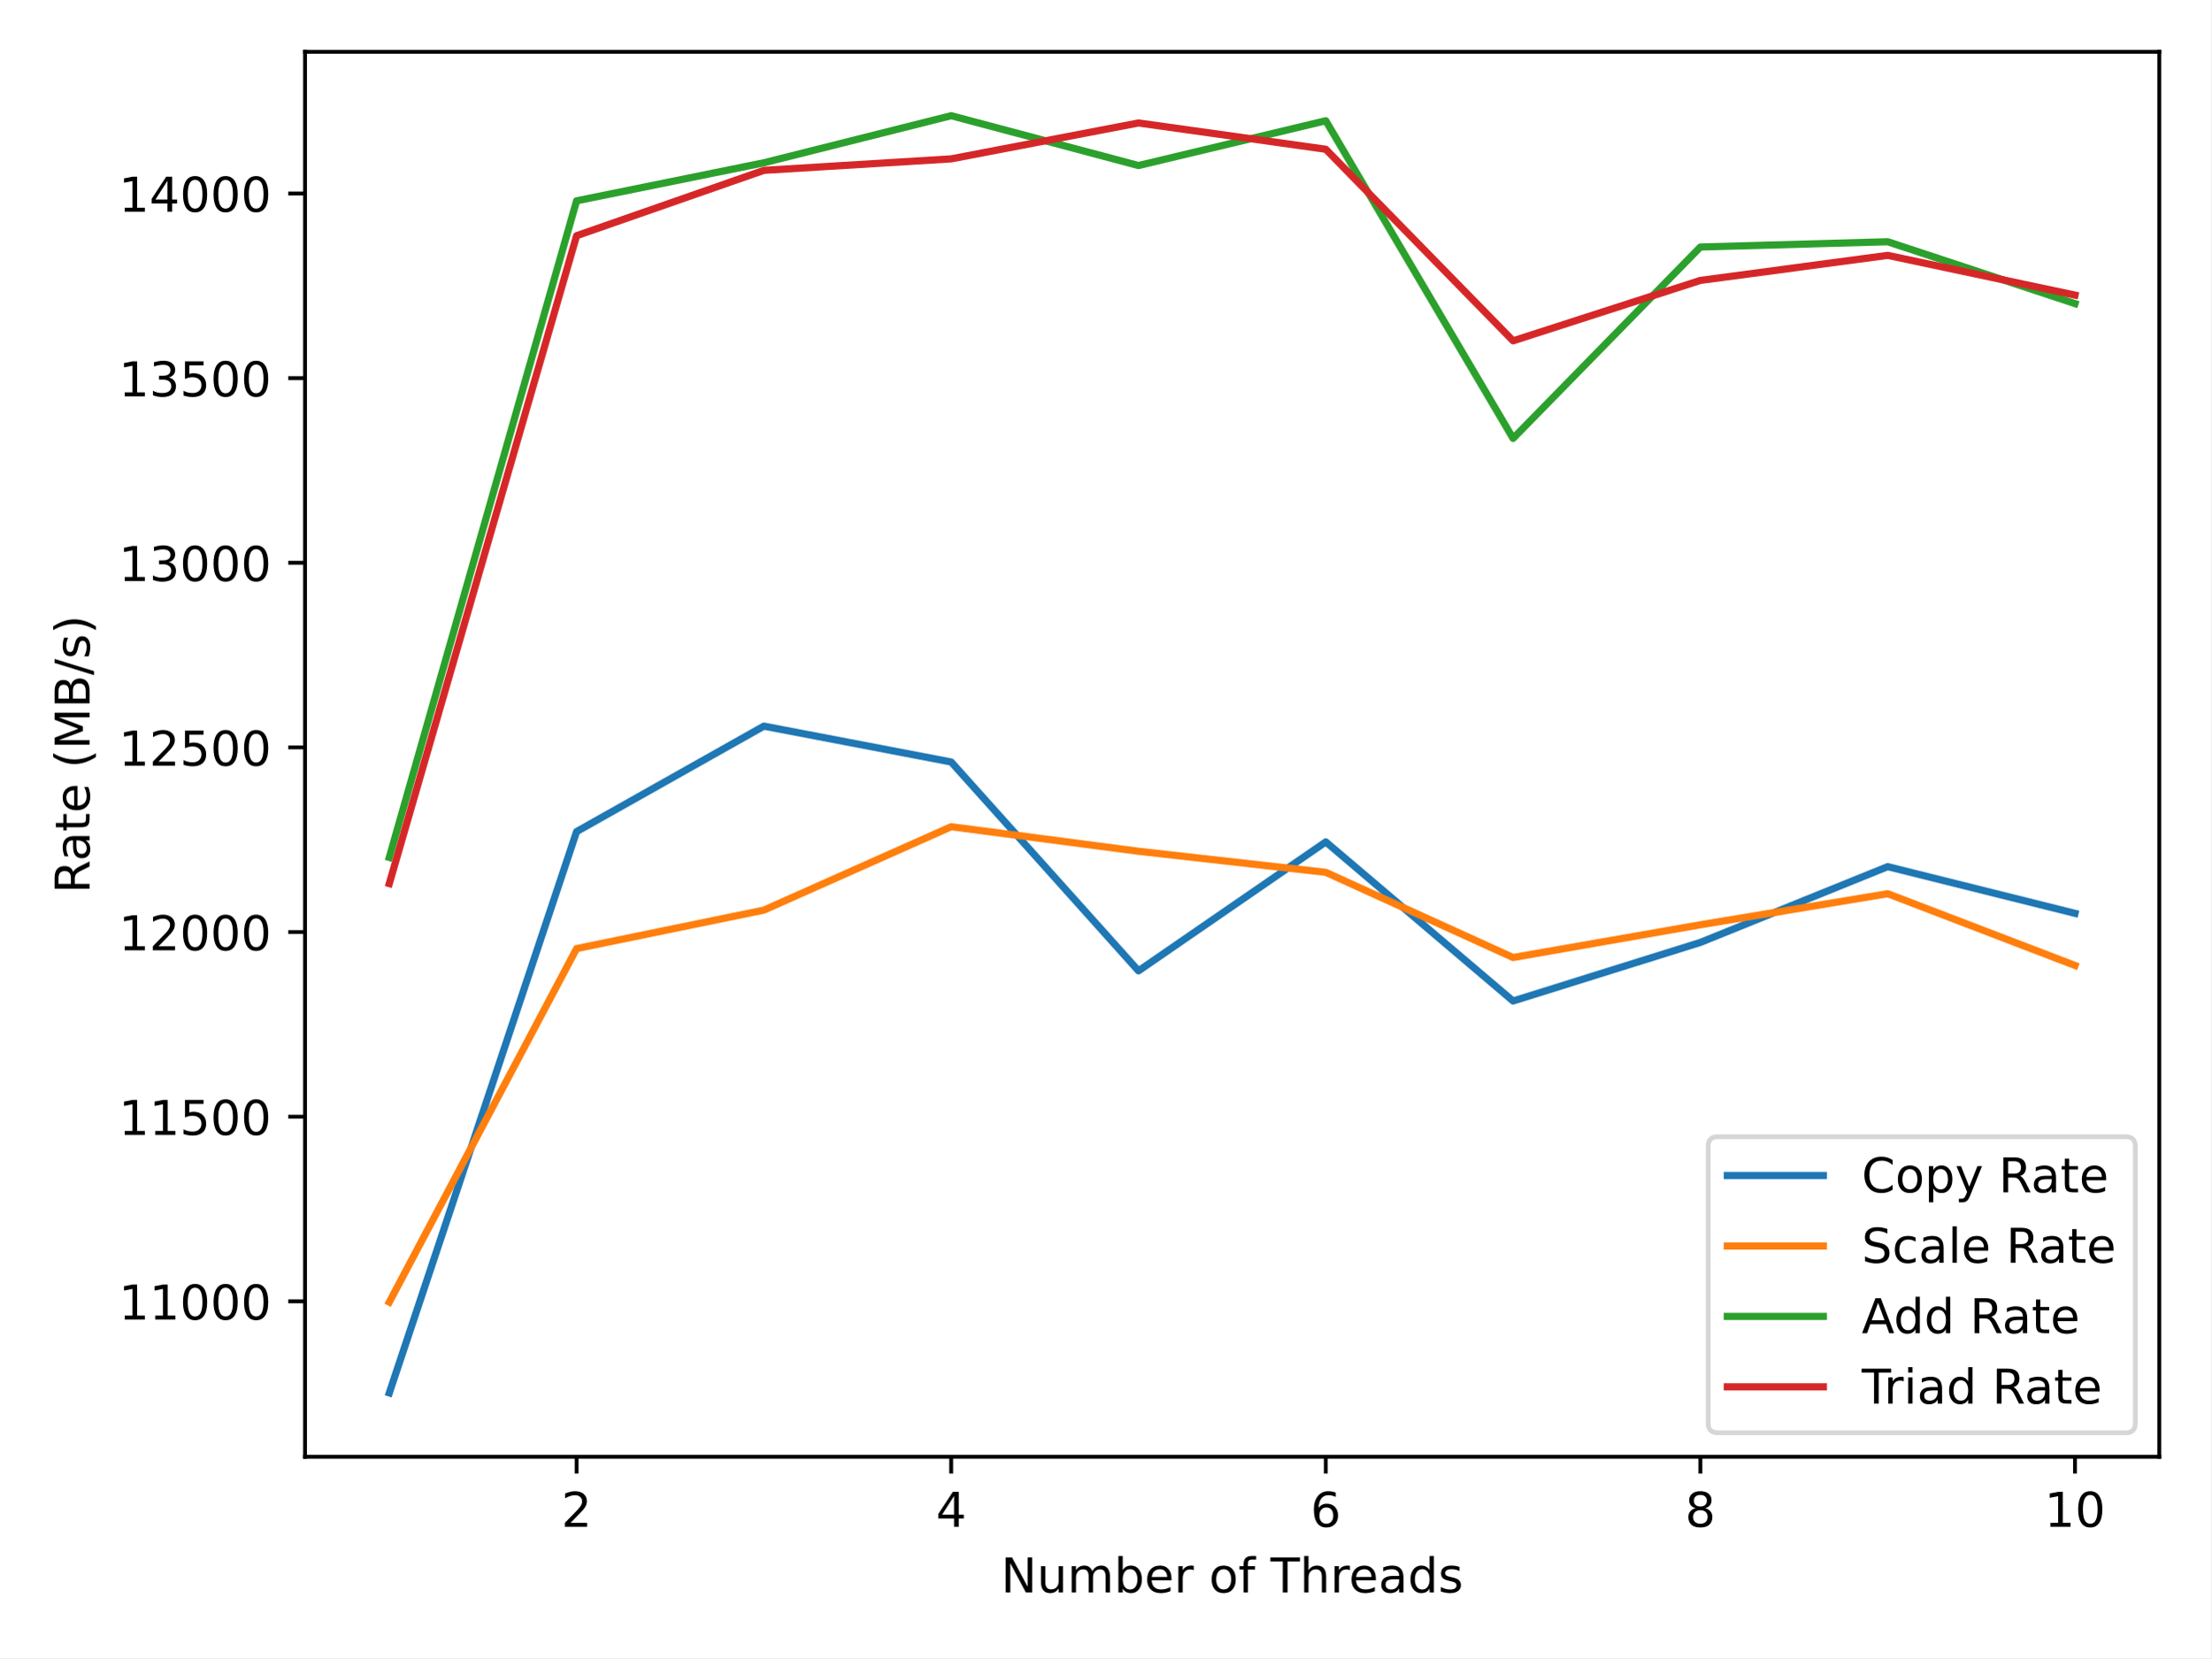
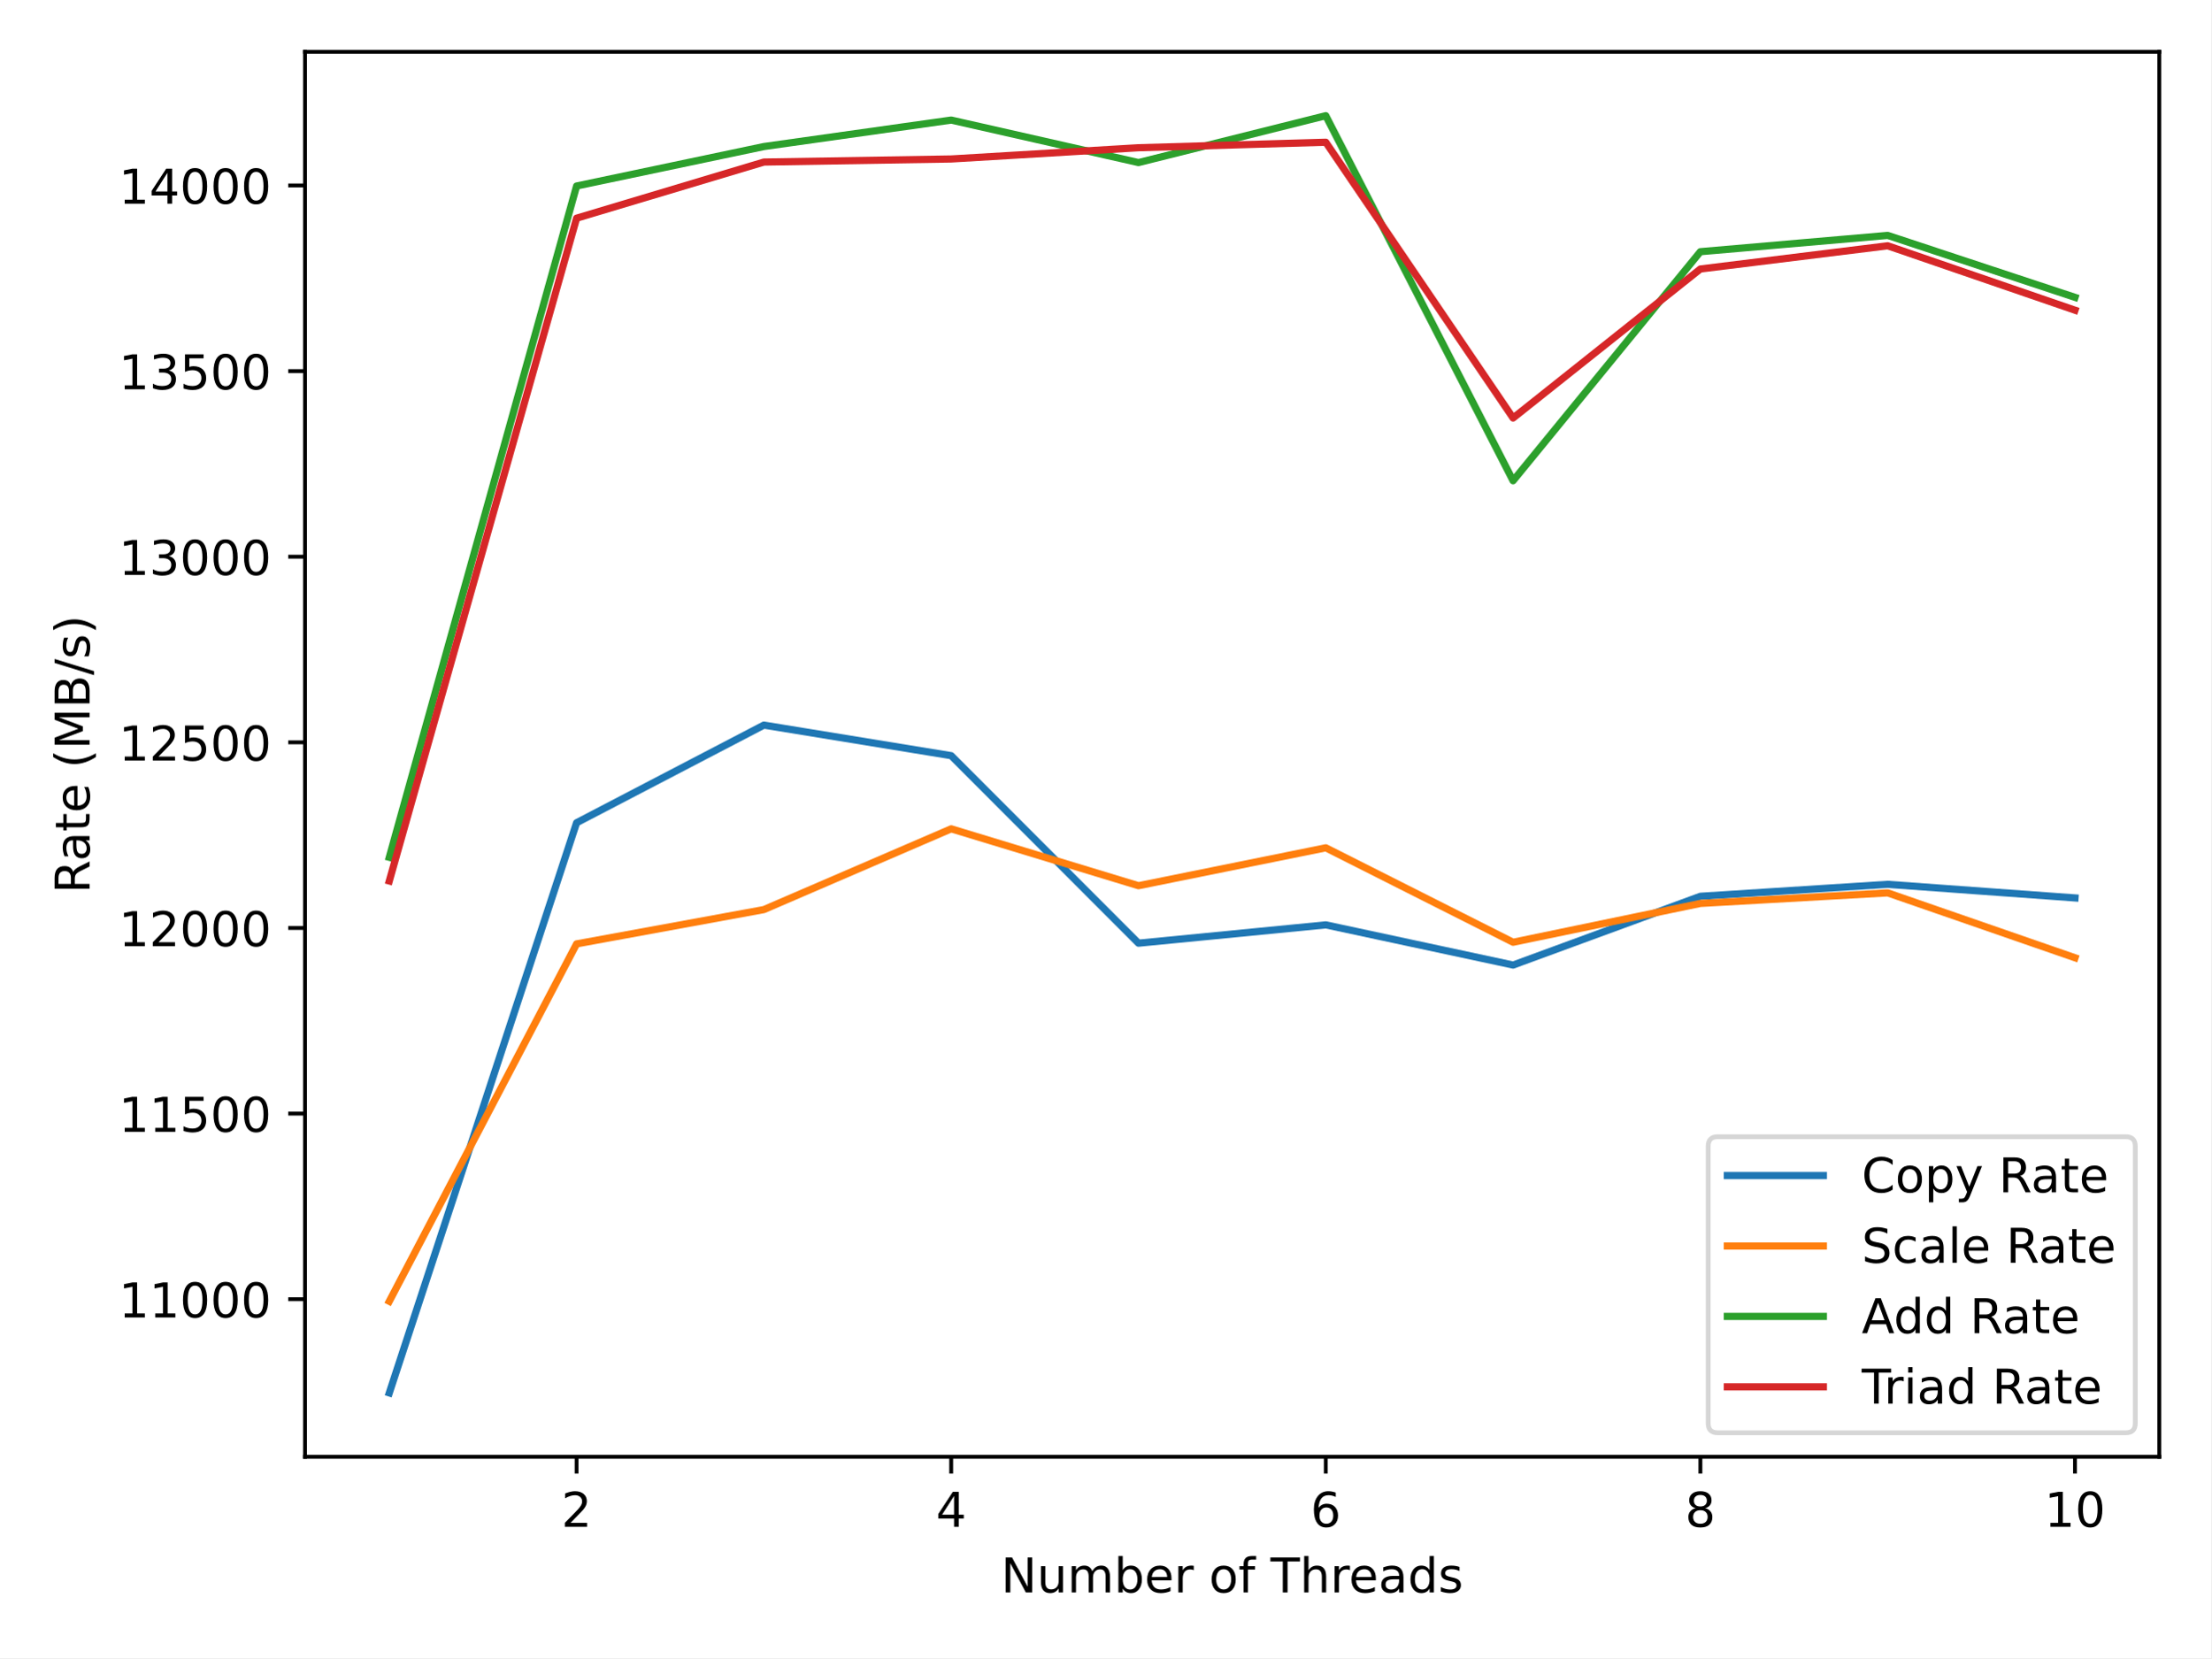
<svg xmlns="http://www.w3.org/2000/svg" xmlns:xlink="http://www.w3.org/1999/xlink" height="345.6pt" version="1.1" viewBox="0 0 460.8 345.6" width="460.8pt">
  <defs>
    <style type="text/css">*{stroke-linecap:butt;stroke-linejoin:round;}</style>
  </defs>
  <g id="figure_1">
    <g id="patch_1">
      <path d="M 0 345.6  L 460.8 345.6  L 460.8 0  L 0 0  z " style="fill:#ffffff;" />
    </g>
    <g id="axes_1">
      <g id="patch_2">
        <path d="M 63.56 303.64  L 450 303.64  L 450 10.8  L 63.56 10.8  z " style="fill:#ffffff;" />
      </g>
      <g id="matplotlib.axis_1">
        <g id="xtick_1">
          <g id="line2d_1">
            <defs>
-               <path d="M 0 0  L 0 3.5  " id="m3d2d9f6c2c" style="stroke:#000000;stroke-width:0.8;" />
-             </defs>
-             <g>
-               <use style="stroke:#000000;stroke-width:0.8;" x="120.16" xlink:href="#m3d2d9f6c2c" y="303.64" />
+               <path d="M 0 0  L 0 3.5  " id="ma80c9b8c42" style="stroke:#000000;stroke-width:0.8;" />
+             </defs>
+             <g>
+               <use style="stroke:#000000;stroke-width:0.8;" x="120.16" xlink:href="#ma80c9b8c42" y="303.64" />
            </g>
          </g>
          <g id="text_1">
            <g transform="translate(116.9785 318.2384)scale(0.1 -0.1)">
              <defs>
                <path d="M 19.188 8.297  L 53.609 8.297  L 53.609 0  L 7.328 0  L 7.328 8.297  Q 12.938 14.109 22.625 23.891  Q 32.328 33.688 34.812 36.531  Q 39.547 41.844 41.422 45.531  Q 43.312 49.219 43.312 52.781  Q 43.312 58.594 39.234 62.25  Q 35.156 65.922 28.609 65.922  Q 23.969 65.922 18.812 64.312  Q 13.672 62.703 7.812 59.422  L 7.812 69.391  Q 13.766 71.781 18.938 73  Q 24.125 74.219 28.422 74.219  Q 39.75 74.219 46.484 68.547  Q 53.219 62.891 53.219 53.422  Q 53.219 48.922 51.531 44.891  Q 49.859 40.875 45.406 35.406  Q 44.188 33.984 37.641 27.219  Q 31.109 20.453 19.188 8.297  z " id="DejaVuSans-50" />
              </defs>
              <use xlink:href="#DejaVuSans-50" />
            </g>
          </g>
        </g>
        <g id="xtick_2">
          <g id="line2d_2">
            <g>
-               <use style="stroke:#000000;stroke-width:0.8;" x="198.228" xlink:href="#m3d2d9f6c2c" y="303.64" />
+               <use style="stroke:#000000;stroke-width:0.8;" x="198.228" xlink:href="#ma80c9b8c42" y="303.64" />
            </g>
          </g>
          <g id="text_2">
            <g transform="translate(195.0472 318.2384)scale(0.1 -0.1)">
              <defs>
                <path d="M 37.797 64.312  L 12.891 25.391  L 37.797 25.391  z M 35.203 72.906  L 47.609 72.906  L 47.609 25.391  L 58.016 25.391  L 58.016 17.188  L 47.609 17.188  L 47.609 0  L 37.797 0  L 37.797 17.188  L 4.891 17.188  L 4.891 26.703  z " id="DejaVuSans-52" />
              </defs>
              <use xlink:href="#DejaVuSans-52" />
            </g>
          </g>
        </g>
        <g id="xtick_3">
          <g id="line2d_3">
            <g>
-               <use style="stroke:#000000;stroke-width:0.8;" x="276.297" xlink:href="#m3d2d9f6c2c" y="303.64" />
+               <use style="stroke:#000000;stroke-width:0.8;" x="276.297" xlink:href="#ma80c9b8c42" y="303.64" />
            </g>
          </g>
          <g id="text_3">
            <g transform="translate(273.1159 318.2384)scale(0.1 -0.1)">
              <defs>
                <path d="M 33.016 40.375  Q 26.375 40.375 22.484 35.828  Q 18.609 31.297 18.609 23.391  Q 18.609 15.531 22.484 10.953  Q 26.375 6.391 33.016 6.391  Q 39.656 6.391 43.531 10.953  Q 47.406 15.531 47.406 23.391  Q 47.406 31.297 43.531 35.828  Q 39.656 40.375 33.016 40.375  z M 52.594 71.297  L 52.594 62.312  Q 48.875 64.062 45.094 64.984  Q 41.312 65.922 37.594 65.922  Q 27.828 65.922 22.672 59.328  Q 17.531 52.734 16.797 39.406  Q 19.672 43.656 24.016 45.922  Q 28.375 48.188 33.594 48.188  Q 44.578 48.188 50.953 41.516  Q 57.328 34.859 57.328 23.391  Q 57.328 12.156 50.688 5.359  Q 44.047 -1.422 33.016 -1.422  Q 20.359 -1.422 13.672 8.266  Q 6.984 17.969 6.984 36.375  Q 6.984 53.656 15.188 63.938  Q 23.391 74.219 37.203 74.219  Q 40.922 74.219 44.703 73.484  Q 48.484 72.75 52.594 71.297  z " id="DejaVuSans-54" />
              </defs>
              <use xlink:href="#DejaVuSans-54" />
            </g>
          </g>
        </g>
        <g id="xtick_4">
          <g id="line2d_4">
            <g>
-               <use style="stroke:#000000;stroke-width:0.8;" x="354.366" xlink:href="#m3d2d9f6c2c" y="303.64" />
+               <use style="stroke:#000000;stroke-width:0.8;" x="354.366" xlink:href="#ma80c9b8c42" y="303.64" />
            </g>
          </g>
          <g id="text_4">
            <g transform="translate(351.1846 318.2384)scale(0.1 -0.1)">
              <defs>
                <path d="M 31.781 34.625  Q 24.75 34.625 20.719 30.859  Q 16.703 27.094 16.703 20.516  Q 16.703 13.922 20.719 10.156  Q 24.75 6.391 31.781 6.391  Q 38.812 6.391 42.859 10.172  Q 46.922 13.969 46.922 20.516  Q 46.922 27.094 42.891 30.859  Q 38.875 34.625 31.781 34.625  z M 21.922 38.812  Q 15.578 40.375 12.031 44.719  Q 8.5 49.078 8.5 55.328  Q 8.5 64.062 14.719 69.141  Q 20.953 74.219 31.781 74.219  Q 42.672 74.219 48.875 69.141  Q 55.078 64.062 55.078 55.328  Q 55.078 49.078 51.531 44.719  Q 48 40.375 41.703 38.812  Q 48.828 37.156 52.797 32.312  Q 56.781 27.484 56.781 20.516  Q 56.781 9.906 50.312 4.234  Q 43.844 -1.422 31.781 -1.422  Q 19.734 -1.422 13.25 4.234  Q 6.781 9.906 6.781 20.516  Q 6.781 27.484 10.781 32.312  Q 14.797 37.156 21.922 38.812  z M 18.312 54.391  Q 18.312 48.734 21.844 45.562  Q 25.391 42.391 31.781 42.391  Q 38.141 42.391 41.719 45.562  Q 45.312 48.734 45.312 54.391  Q 45.312 60.062 41.719 63.234  Q 38.141 66.406 31.781 66.406  Q 25.391 66.406 21.844 63.234  Q 18.312 60.062 18.312 54.391  z " id="DejaVuSans-56" />
              </defs>
              <use xlink:href="#DejaVuSans-56" />
            </g>
          </g>
        </g>
        <g id="xtick_5">
          <g id="line2d_5">
            <g>
-               <use style="stroke:#000000;stroke-width:0.8;" x="432.435" xlink:href="#m3d2d9f6c2c" y="303.64" />
+               <use style="stroke:#000000;stroke-width:0.8;" x="432.435" xlink:href="#ma80c9b8c42" y="303.64" />
            </g>
          </g>
          <g id="text_5">
            <g transform="translate(426.072 318.2384)scale(0.1 -0.1)">
              <defs>
                <path d="M 12.406 8.297  L 28.516 8.297  L 28.516 63.922  L 10.984 60.406  L 10.984 69.391  L 28.422 72.906  L 38.281 72.906  L 38.281 8.297  L 54.391 8.297  L 54.391 0  L 12.406 0  z " id="DejaVuSans-49" />
                <path d="M 31.781 66.406  Q 24.172 66.406 20.328 58.906  Q 16.5 51.422 16.5 36.375  Q 16.5 21.391 20.328 13.891  Q 24.172 6.391 31.781 6.391  Q 39.453 6.391 43.281 13.891  Q 47.125 21.391 47.125 36.375  Q 47.125 51.422 43.281 58.906  Q 39.453 66.406 31.781 66.406  z M 31.781 74.219  Q 44.047 74.219 50.516 64.516  Q 56.984 54.828 56.984 36.375  Q 56.984 17.969 50.516 8.266  Q 44.047 -1.422 31.781 -1.422  Q 19.531 -1.422 13.062 8.266  Q 6.594 17.969 6.594 36.375  Q 6.594 54.828 13.062 64.516  Q 19.531 74.219 31.781 74.219  z " id="DejaVuSans-48" />
              </defs>
              <use xlink:href="#DejaVuSans-49" />
              <use x="63.623" xlink:href="#DejaVuSans-48" />
            </g>
          </g>
        </g>
        <g id="text_6">
          <g transform="translate(208.6113 331.9166)scale(0.1 -0.1)">
            <defs>
              <path d="M 9.812 72.906  L 23.094 72.906  L 55.422 11.922  L 55.422 72.906  L 64.984 72.906  L 64.984 0  L 51.703 0  L 19.391 60.984  L 19.391 0  L 9.812 0  z " id="DejaVuSans-78" />
              <path d="M 8.5 21.578  L 8.5 54.688  L 17.484 54.688  L 17.484 21.922  Q 17.484 14.156 20.5 10.266  Q 23.531 6.391 29.594 6.391  Q 36.859 6.391 41.078 11.031  Q 45.312 15.672 45.312 23.688  L 45.312 54.688  L 54.297 54.688  L 54.297 0  L 45.312 0  L 45.312 8.406  Q 42.047 3.422 37.719 1  Q 33.406 -1.422 27.688 -1.422  Q 18.266 -1.422 13.375 4.438  Q 8.5 10.297 8.5 21.578  z M 31.109 56  z " id="DejaVuSans-117" />
              <path d="M 52 44.188  Q 55.375 50.25 60.062 53.125  Q 64.75 56 71.094 56  Q 79.641 56 84.281 50.016  Q 88.922 44.047 88.922 33.016  L 88.922 0  L 79.891 0  L 79.891 32.719  Q 79.891 40.578 77.094 44.375  Q 74.312 48.188 68.609 48.188  Q 61.625 48.188 57.562 43.547  Q 53.516 38.922 53.516 30.906  L 53.516 0  L 44.484 0  L 44.484 32.719  Q 44.484 40.625 41.703 44.406  Q 38.922 48.188 33.109 48.188  Q 26.219 48.188 22.156 43.531  Q 18.109 38.875 18.109 30.906  L 18.109 0  L 9.078 0  L 9.078 54.688  L 18.109 54.688  L 18.109 46.188  Q 21.188 51.219 25.484 53.609  Q 29.781 56 35.688 56  Q 41.656 56 45.828 52.969  Q 50 49.953 52 44.188  z " id="DejaVuSans-109" />
              <path d="M 48.688 27.297  Q 48.688 37.203 44.609 42.844  Q 40.531 48.484 33.406 48.484  Q 26.266 48.484 22.188 42.844  Q 18.109 37.203 18.109 27.297  Q 18.109 17.391 22.188 11.75  Q 26.266 6.109 33.406 6.109  Q 40.531 6.109 44.609 11.75  Q 48.688 17.391 48.688 27.297  z M 18.109 46.391  Q 20.953 51.266 25.266 53.625  Q 29.594 56 35.594 56  Q 45.562 56 51.781 48.094  Q 58.016 40.188 58.016 27.297  Q 58.016 14.406 51.781 6.484  Q 45.562 -1.422 35.594 -1.422  Q 29.594 -1.422 25.266 0.953  Q 20.953 3.328 18.109 8.203  L 18.109 0  L 9.078 0  L 9.078 75.984  L 18.109 75.984  z " id="DejaVuSans-98" />
              <path d="M 56.203 29.594  L 56.203 25.203  L 14.891 25.203  Q 15.484 15.922 20.484 11.062  Q 25.484 6.203 34.422 6.203  Q 39.594 6.203 44.453 7.469  Q 49.312 8.734 54.109 11.281  L 54.109 2.781  Q 49.266 0.734 44.188 -0.344  Q 39.109 -1.422 33.891 -1.422  Q 20.797 -1.422 13.156 6.188  Q 5.516 13.812 5.516 26.812  Q 5.516 40.234 12.766 48.109  Q 20.016 56 32.328 56  Q 43.359 56 49.781 48.891  Q 56.203 41.797 56.203 29.594  z M 47.219 32.234  Q 47.125 39.594 43.094 43.984  Q 39.062 48.391 32.422 48.391  Q 24.906 48.391 20.391 44.141  Q 15.875 39.891 15.188 32.172  z " id="DejaVuSans-101" />
              <path d="M 41.109 46.297  Q 39.594 47.172 37.812 47.578  Q 36.031 48 33.891 48  Q 26.266 48 22.188 43.047  Q 18.109 38.094 18.109 28.812  L 18.109 0  L 9.078 0  L 9.078 54.688  L 18.109 54.688  L 18.109 46.188  Q 20.953 51.172 25.484 53.578  Q 30.031 56 36.531 56  Q 37.453 56 38.578 55.875  Q 39.703 55.766 41.062 55.516  z " id="DejaVuSans-114" />
              <path id="DejaVuSans-32" />
              <path d="M 30.609 48.391  Q 23.391 48.391 19.188 42.75  Q 14.984 37.109 14.984 27.297  Q 14.984 17.484 19.156 11.844  Q 23.344 6.203 30.609 6.203  Q 37.797 6.203 41.984 11.859  Q 46.188 17.531 46.188 27.297  Q 46.188 37.016 41.984 42.703  Q 37.797 48.391 30.609 48.391  z M 30.609 56  Q 42.328 56 49.016 48.375  Q 55.719 40.766 55.719 27.297  Q 55.719 13.875 49.016 6.219  Q 42.328 -1.422 30.609 -1.422  Q 18.844 -1.422 12.172 6.219  Q 5.516 13.875 5.516 27.297  Q 5.516 40.766 12.172 48.375  Q 18.844 56 30.609 56  z " id="DejaVuSans-111" />
              <path d="M 37.109 75.984  L 37.109 68.5  L 28.516 68.5  Q 23.688 68.5 21.797 66.547  Q 19.922 64.594 19.922 59.516  L 19.922 54.688  L 34.719 54.688  L 34.719 47.703  L 19.922 47.703  L 19.922 0  L 10.891 0  L 10.891 47.703  L 2.297 47.703  L 2.297 54.688  L 10.891 54.688  L 10.891 58.5  Q 10.891 67.625 15.141 71.797  Q 19.391 75.984 28.609 75.984  z " id="DejaVuSans-102" />
              <path d="M -0.297 72.906  L 61.375 72.906  L 61.375 64.594  L 35.5 64.594  L 35.5 0  L 25.594 0  L 25.594 64.594  L -0.297 64.594  z " id="DejaVuSans-84" />
              <path d="M 54.891 33.016  L 54.891 0  L 45.906 0  L 45.906 32.719  Q 45.906 40.484 42.875 44.328  Q 39.844 48.188 33.797 48.188  Q 26.516 48.188 22.312 43.547  Q 18.109 38.922 18.109 30.906  L 18.109 0  L 9.078 0  L 9.078 75.984  L 18.109 75.984  L 18.109 46.188  Q 21.344 51.125 25.703 53.562  Q 30.078 56 35.797 56  Q 45.219 56 50.047 50.172  Q 54.891 44.344 54.891 33.016  z " id="DejaVuSans-104" />
              <path d="M 34.281 27.484  Q 23.391 27.484 19.188 25  Q 14.984 22.516 14.984 16.5  Q 14.984 11.719 18.141 8.906  Q 21.297 6.109 26.703 6.109  Q 34.188 6.109 38.703 11.406  Q 43.219 16.703 43.219 25.484  L 43.219 27.484  z M 52.203 31.203  L 52.203 0  L 43.219 0  L 43.219 8.297  Q 40.141 3.328 35.547 0.953  Q 30.953 -1.422 24.312 -1.422  Q 15.922 -1.422 10.953 3.297  Q 6 8.016 6 15.922  Q 6 25.141 12.172 29.828  Q 18.359 34.516 30.609 34.516  L 43.219 34.516  L 43.219 35.406  Q 43.219 41.609 39.141 45  Q 35.062 48.391 27.688 48.391  Q 23 48.391 18.547 47.266  Q 14.109 46.141 10.016 43.891  L 10.016 52.203  Q 14.938 54.109 19.578 55.047  Q 24.219 56 28.609 56  Q 40.484 56 46.344 49.844  Q 52.203 43.703 52.203 31.203  z " id="DejaVuSans-97" />
              <path d="M 45.406 46.391  L 45.406 75.984  L 54.391 75.984  L 54.391 0  L 45.406 0  L 45.406 8.203  Q 42.578 3.328 38.25 0.953  Q 33.938 -1.422 27.875 -1.422  Q 17.969 -1.422 11.734 6.484  Q 5.516 14.406 5.516 27.297  Q 5.516 40.188 11.734 48.094  Q 17.969 56 27.875 56  Q 33.938 56 38.25 53.625  Q 42.578 51.266 45.406 46.391  z M 14.797 27.297  Q 14.797 17.391 18.875 11.75  Q 22.953 6.109 30.078 6.109  Q 37.203 6.109 41.297 11.75  Q 45.406 17.391 45.406 27.297  Q 45.406 37.203 41.297 42.844  Q 37.203 48.484 30.078 48.484  Q 22.953 48.484 18.875 42.844  Q 14.797 37.203 14.797 27.297  z " id="DejaVuSans-100" />
              <path d="M 44.281 53.078  L 44.281 44.578  Q 40.484 46.531 36.375 47.5  Q 32.281 48.484 27.875 48.484  Q 21.188 48.484 17.844 46.438  Q 14.5 44.391 14.5 40.281  Q 14.5 37.156 16.891 35.375  Q 19.281 33.594 26.516 31.984  L 29.594 31.297  Q 39.156 29.25 43.188 25.516  Q 47.219 21.781 47.219 15.094  Q 47.219 7.469 41.188 3.016  Q 35.156 -1.422 24.609 -1.422  Q 20.219 -1.422 15.453 -0.562  Q 10.688 0.297 5.422 2  L 5.422 11.281  Q 10.406 8.688 15.234 7.391  Q 20.062 6.109 24.812 6.109  Q 31.156 6.109 34.562 8.281  Q 37.984 10.453 37.984 14.406  Q 37.984 18.062 35.516 20.016  Q 33.062 21.969 24.703 23.781  L 21.578 24.516  Q 13.234 26.266 9.516 29.906  Q 5.812 33.547 5.812 39.891  Q 5.812 47.609 11.281 51.797  Q 16.75 56 26.812 56  Q 31.781 56 36.172 55.266  Q 40.578 54.547 44.281 53.078  z " id="DejaVuSans-115" />
            </defs>
            <use xlink:href="#DejaVuSans-78" />
            <use x="74.805" xlink:href="#DejaVuSans-117" />
            <use x="138.184" xlink:href="#DejaVuSans-109" />
            <use x="235.596" xlink:href="#DejaVuSans-98" />
            <use x="299.072" xlink:href="#DejaVuSans-101" />
            <use x="360.596" xlink:href="#DejaVuSans-114" />
            <use x="401.709" xlink:href="#DejaVuSans-32" />
            <use x="433.496" xlink:href="#DejaVuSans-111" />
            <use x="494.678" xlink:href="#DejaVuSans-102" />
            <use x="529.883" xlink:href="#DejaVuSans-32" />
            <use x="561.67" xlink:href="#DejaVuSans-84" />
            <use x="622.754" xlink:href="#DejaVuSans-104" />
            <use x="686.133" xlink:href="#DejaVuSans-114" />
            <use x="724.996" xlink:href="#DejaVuSans-101" />
            <use x="786.52" xlink:href="#DejaVuSans-97" />
            <use x="847.799" xlink:href="#DejaVuSans-100" />
            <use x="911.275" xlink:href="#DejaVuSans-115" />
          </g>
        </g>
      </g>
      <g id="matplotlib.axis_2">
        <g id="ytick_1">
          <g id="line2d_6">
            <defs>
-               <path d="M 0 0  L -3.5 0  " id="m49be66f0b8" style="stroke:#000000;stroke-width:0.8;" />
-             </defs>
-             <g>
-               <use style="stroke:#000000;stroke-width:0.8;" x="63.56" xlink:href="#m49be66f0b8" y="271.24" />
+               <path d="M 0 0  L -3.5 0  " id="mfd29de455f" style="stroke:#000000;stroke-width:0.8;" />
+             </defs>
+             <g>
+               <use style="stroke:#000000;stroke-width:0.8;" x="63.56" xlink:href="#mfd29de455f" y="270.798" />
            </g>
          </g>
          <g id="text_7">
-             <g transform="translate(24.7475 275.0391)scale(0.1 -0.1)">
+             <g transform="translate(24.7475 274.597)scale(0.1 -0.1)">
              <use xlink:href="#DejaVuSans-49" />
              <use x="63.623" xlink:href="#DejaVuSans-49" />
              <use x="127.246" xlink:href="#DejaVuSans-48" />
              <use x="190.869" xlink:href="#DejaVuSans-48" />
              <use x="254.492" xlink:href="#DejaVuSans-48" />
            </g>
          </g>
        </g>
        <g id="ytick_2">
          <g id="line2d_7">
            <g>
-               <use style="stroke:#000000;stroke-width:0.8;" x="63.56" xlink:href="#m49be66f0b8" y="232.753" />
+               <use style="stroke:#000000;stroke-width:0.8;" x="63.56" xlink:href="#mfd29de455f" y="232.107" />
            </g>
          </g>
          <g id="text_8">
-             <g transform="translate(24.7475 236.5526)scale(0.1 -0.1)">
+             <g transform="translate(24.7475 235.9059)scale(0.1 -0.1)">
              <defs>
                <path d="M 10.797 72.906  L 49.516 72.906  L 49.516 64.594  L 19.828 64.594  L 19.828 46.734  Q 21.969 47.469 24.109 47.828  Q 26.266 48.188 28.422 48.188  Q 40.625 48.188 47.75 41.5  Q 54.891 34.812 54.891 23.391  Q 54.891 11.625 47.562 5.094  Q 40.234 -1.422 26.906 -1.422  Q 22.312 -1.422 17.547 -0.641  Q 12.797 0.141 7.719 1.703  L 7.719 11.625  Q 12.109 9.234 16.797 8.062  Q 21.484 6.891 26.703 6.891  Q 35.156 6.891 40.078 11.328  Q 45.016 15.766 45.016 23.391  Q 45.016 31 40.078 35.438  Q 35.156 39.891 26.703 39.891  Q 22.75 39.891 18.812 39.016  Q 14.891 38.141 10.797 36.281  z " id="DejaVuSans-53" />
              </defs>
              <use xlink:href="#DejaVuSans-49" />
              <use x="63.623" xlink:href="#DejaVuSans-49" />
              <use x="127.246" xlink:href="#DejaVuSans-53" />
              <use x="190.869" xlink:href="#DejaVuSans-48" />
              <use x="254.492" xlink:href="#DejaVuSans-48" />
            </g>
          </g>
        </g>
        <g id="ytick_3">
          <g id="line2d_8">
            <g>
-               <use style="stroke:#000000;stroke-width:0.8;" x="63.56" xlink:href="#m49be66f0b8" y="194.267" />
+               <use style="stroke:#000000;stroke-width:0.8;" x="63.56" xlink:href="#mfd29de455f" y="193.416" />
            </g>
          </g>
          <g id="text_9">
-             <g transform="translate(24.7475 198.0662)scale(0.1 -0.1)">
+             <g transform="translate(24.7475 197.2148)scale(0.1 -0.1)">
              <use xlink:href="#DejaVuSans-49" />
              <use x="63.623" xlink:href="#DejaVuSans-50" />
              <use x="127.246" xlink:href="#DejaVuSans-48" />
              <use x="190.869" xlink:href="#DejaVuSans-48" />
              <use x="254.492" xlink:href="#DejaVuSans-48" />
            </g>
          </g>
        </g>
        <g id="ytick_4">
          <g id="line2d_9">
            <g>
-               <use style="stroke:#000000;stroke-width:0.8;" x="63.56" xlink:href="#m49be66f0b8" y="155.781" />
+               <use style="stroke:#000000;stroke-width:0.8;" x="63.56" xlink:href="#mfd29de455f" y="154.724" />
            </g>
          </g>
          <g id="text_10">
-             <g transform="translate(24.7475 159.5798)scale(0.1 -0.1)">
+             <g transform="translate(24.7475 158.5236)scale(0.1 -0.1)">
              <use xlink:href="#DejaVuSans-49" />
              <use x="63.623" xlink:href="#DejaVuSans-50" />
              <use x="127.246" xlink:href="#DejaVuSans-53" />
              <use x="190.869" xlink:href="#DejaVuSans-48" />
              <use x="254.492" xlink:href="#DejaVuSans-48" />
            </g>
          </g>
        </g>
        <g id="ytick_5">
          <g id="line2d_10">
            <g>
-               <use style="stroke:#000000;stroke-width:0.8;" x="63.56" xlink:href="#m49be66f0b8" y="117.294" />
+               <use style="stroke:#000000;stroke-width:0.8;" x="63.56" xlink:href="#mfd29de455f" y="116.033" />
            </g>
          </g>
          <g id="text_11">
-             <g transform="translate(24.7475 121.0934)scale(0.1 -0.1)">
+             <g transform="translate(24.7475 119.8325)scale(0.1 -0.1)">
              <defs>
                <path d="M 40.578 39.312  Q 47.656 37.797 51.625 33  Q 55.609 28.219 55.609 21.188  Q 55.609 10.406 48.188 4.484  Q 40.766 -1.422 27.094 -1.422  Q 22.516 -1.422 17.656 -0.516  Q 12.797 0.391 7.625 2.203  L 7.625 11.719  Q 11.719 9.328 16.594 8.109  Q 21.484 6.891 26.812 6.891  Q 36.078 6.891 40.938 10.547  Q 45.797 14.203 45.797 21.188  Q 45.797 27.641 41.281 31.266  Q 36.766 34.906 28.719 34.906  L 20.219 34.906  L 20.219 43.016  L 29.109 43.016  Q 36.375 43.016 40.234 45.922  Q 44.094 48.828 44.094 54.297  Q 44.094 59.906 40.109 62.906  Q 36.141 65.922 28.719 65.922  Q 24.656 65.922 20.016 65.031  Q 15.375 64.156 9.812 62.312  L 9.812 71.094  Q 15.438 72.656 20.344 73.438  Q 25.25 74.219 29.594 74.219  Q 40.828 74.219 47.359 69.109  Q 53.906 64.016 53.906 55.328  Q 53.906 49.266 50.438 45.094  Q 46.969 40.922 40.578 39.312  z " id="DejaVuSans-51" />
              </defs>
              <use xlink:href="#DejaVuSans-49" />
              <use x="63.623" xlink:href="#DejaVuSans-51" />
              <use x="127.246" xlink:href="#DejaVuSans-48" />
              <use x="190.869" xlink:href="#DejaVuSans-48" />
              <use x="254.492" xlink:href="#DejaVuSans-48" />
            </g>
          </g>
        </g>
        <g id="ytick_6">
          <g id="line2d_11">
            <g>
-               <use style="stroke:#000000;stroke-width:0.8;" x="63.56" xlink:href="#m49be66f0b8" y="78.808" />
+               <use style="stroke:#000000;stroke-width:0.8;" x="63.56" xlink:href="#mfd29de455f" y="77.342" />
            </g>
          </g>
          <g id="text_12">
-             <g transform="translate(24.7475 82.60701)scale(0.1 -0.1)">
+             <g transform="translate(24.7475 81.14138)scale(0.1 -0.1)">
              <use xlink:href="#DejaVuSans-49" />
              <use x="63.623" xlink:href="#DejaVuSans-51" />
              <use x="127.246" xlink:href="#DejaVuSans-53" />
              <use x="190.869" xlink:href="#DejaVuSans-48" />
              <use x="254.492" xlink:href="#DejaVuSans-48" />
            </g>
          </g>
        </g>
        <g id="ytick_7">
          <g id="line2d_12">
            <g>
-               <use style="stroke:#000000;stroke-width:0.8;" x="63.56" xlink:href="#m49be66f0b8" y="40.321" />
+               <use style="stroke:#000000;stroke-width:0.8;" x="63.56" xlink:href="#mfd29de455f" y="38.651" />
            </g>
          </g>
          <g id="text_13">
-             <g transform="translate(24.7475 44.1206)scale(0.1 -0.1)">
+             <g transform="translate(24.7475 42.45025)scale(0.1 -0.1)">
              <use xlink:href="#DejaVuSans-49" />
              <use x="63.623" xlink:href="#DejaVuSans-52" />
              <use x="127.246" xlink:href="#DejaVuSans-48" />
              <use x="190.869" xlink:href="#DejaVuSans-48" />
              <use x="254.492" xlink:href="#DejaVuSans-48" />
            </g>
          </g>
        </g>
        <g id="text_14">
          <g transform="translate(18.66781 186.2067)rotate(-90)scale(0.1 -0.1)">
            <defs>
              <path d="M 44.391 34.188  Q 47.562 33.109 50.562 29.594  Q 53.562 26.078 56.594 19.922  L 66.609 0  L 56 0  L 46.688 18.703  Q 43.062 26.031 39.672 28.422  Q 36.281 30.812 30.422 30.812  L 19.672 30.812  L 19.672 0  L 9.812 0  L 9.812 72.906  L 32.078 72.906  Q 44.578 72.906 50.734 67.672  Q 56.891 62.453 56.891 51.906  Q 56.891 45.016 53.688 40.469  Q 50.484 35.938 44.391 34.188  z M 19.672 64.797  L 19.672 38.922  L 32.078 38.922  Q 39.203 38.922 42.844 42.219  Q 46.484 45.516 46.484 51.906  Q 46.484 58.297 42.844 61.547  Q 39.203 64.797 32.078 64.797  z " id="DejaVuSans-82" />
              <path d="M 18.312 70.219  L 18.312 54.688  L 36.812 54.688  L 36.812 47.703  L 18.312 47.703  L 18.312 18.016  Q 18.312 11.328 20.141 9.422  Q 21.969 7.516 27.594 7.516  L 36.812 7.516  L 36.812 0  L 27.594 0  Q 17.188 0 13.234 3.875  Q 9.281 7.766 9.281 18.016  L 9.281 47.703  L 2.688 47.703  L 2.688 54.688  L 9.281 54.688  L 9.281 70.219  z " id="DejaVuSans-116" />
              <path d="M 31 75.875  Q 24.469 64.656 21.281 53.656  Q 18.109 42.672 18.109 31.391  Q 18.109 20.125 21.312 9.062  Q 24.516 -2 31 -13.188  L 23.188 -13.188  Q 15.875 -1.703 12.234 9.375  Q 8.594 20.453 8.594 31.391  Q 8.594 42.281 12.203 53.312  Q 15.828 64.359 23.188 75.875  z " id="DejaVuSans-40" />
              <path d="M 9.812 72.906  L 24.516 72.906  L 43.109 23.297  L 61.812 72.906  L 76.516 72.906  L 76.516 0  L 66.891 0  L 66.891 64.016  L 48.094 14.016  L 38.188 14.016  L 19.391 64.016  L 19.391 0  L 9.812 0  z " id="DejaVuSans-77" />
              <path d="M 19.672 34.812  L 19.672 8.109  L 35.5 8.109  Q 43.453 8.109 47.281 11.406  Q 51.125 14.703 51.125 21.484  Q 51.125 28.328 47.281 31.562  Q 43.453 34.812 35.5 34.812  z M 19.672 64.797  L 19.672 42.828  L 34.281 42.828  Q 41.5 42.828 45.031 45.531  Q 48.578 48.25 48.578 53.812  Q 48.578 59.328 45.031 62.062  Q 41.5 64.797 34.281 64.797  z M 9.812 72.906  L 35.016 72.906  Q 46.297 72.906 52.391 68.219  Q 58.5 63.531 58.5 54.891  Q 58.5 48.188 55.375 44.234  Q 52.25 40.281 46.188 39.312  Q 53.469 37.75 57.5 32.781  Q 61.531 27.828 61.531 20.406  Q 61.531 10.641 54.891 5.312  Q 48.25 0 35.984 0  L 9.812 0  z " id="DejaVuSans-66" />
              <path d="M 25.391 72.906  L 33.688 72.906  L 8.297 -9.281  L 0 -9.281  z " id="DejaVuSans-47" />
              <path d="M 8.016 75.875  L 15.828 75.875  Q 23.141 64.359 26.781 53.312  Q 30.422 42.281 30.422 31.391  Q 30.422 20.453 26.781 9.375  Q 23.141 -1.703 15.828 -13.188  L 8.016 -13.188  Q 14.5 -2 17.703 9.062  Q 20.906 20.125 20.906 31.391  Q 20.906 42.672 17.703 53.656  Q 14.5 64.656 8.016 75.875  z " id="DejaVuSans-41" />
            </defs>
            <use xlink:href="#DejaVuSans-82" />
            <use x="67.232" xlink:href="#DejaVuSans-97" />
            <use x="128.512" xlink:href="#DejaVuSans-116" />
            <use x="167.721" xlink:href="#DejaVuSans-101" />
            <use x="229.244" xlink:href="#DejaVuSans-32" />
            <use x="261.031" xlink:href="#DejaVuSans-40" />
            <use x="300.045" xlink:href="#DejaVuSans-77" />
            <use x="386.324" xlink:href="#DejaVuSans-66" />
            <use x="454.928" xlink:href="#DejaVuSans-47" />
            <use x="488.619" xlink:href="#DejaVuSans-115" />
            <use x="540.719" xlink:href="#DejaVuSans-41" />
          </g>
        </g>
      </g>
      <g id="line2d_13">
-         <path clip-path="url(#p52033d77fa)" d="M 81.125 290.329  L 120.16 173.33  L 159.194 151.347  L 198.228 158.821  L 237.263 202.357  L 276.297 175.478  L 315.332 208.638  L 354.366 196.43  L 393.4 180.635  L 432.435 190.372  " style="fill:none;stroke:#1f77b4;stroke-linecap:square;stroke-width:1.5;" />
+         <path clip-path="url(#pe90e7937e0)" d="M 81.125 290.329  L 120.16 171.485  L 159.194 151.134  L 198.228 157.502  L 237.263 196.588  L 276.297 192.773  L 315.332 201.146  L 354.366 186.815  L 393.4 184.323  L 432.435 187.155  " style="fill:none;stroke:#1f77b4;stroke-linecap:square;stroke-width:1.5;" />
      </g>
      <g id="line2d_14">
-         <path clip-path="url(#p52033d77fa)" d="M 81.125 271.401  L 120.16 197.715  L 159.194 189.695  L 198.228 172.314  L 237.263 177.433  L 276.297 181.821  L 315.332 199.578  L 354.366 192.751  L 393.4 186.277  L 432.435 201.233  " style="fill:none;stroke:#ff7f0e;stroke-linecap:square;stroke-width:1.5;" />
+         <path clip-path="url(#pe90e7937e0)" d="M 81.125 271.231  L 120.16 196.735  L 159.194 189.585  L 198.228 172.754  L 237.263 184.609  L 276.297 176.709  L 315.332 196.395  L 354.366 188.301  L 393.4 186.103  L 432.435 199.629  " style="fill:none;stroke:#ff7f0e;stroke-linecap:square;stroke-width:1.5;" />
      </g>
      <g id="line2d_15">
-         <path clip-path="url(#p52033d77fa)" d="M 81.125 178.711  L 120.16 41.853  L 159.194 33.925  L 198.228 24.111  L 237.263 34.502  L 276.297 25.165  L 315.332 91.377  L 354.366 51.482  L 393.4 50.382  L 432.435 63.275  " style="fill:none;stroke:#2ca02c;stroke-linecap:square;stroke-width:1.5;" />
+         <path clip-path="url(#pe90e7937e0)" d="M 81.125 178.69  L 120.16 38.767  L 159.194 30.541  L 198.228 25.024  L 237.263 33.884  L 276.297 24.111  L 315.332 100.201  L 354.366 52.456  L 393.4 49.059  L 432.435 61.974  " style="fill:none;stroke:#2ca02c;stroke-linecap:square;stroke-width:1.5;" />
      </g>
      <g id="line2d_16">
-         <path clip-path="url(#p52033d77fa)" d="M 81.125 184.168  L 120.16 49.127  L 159.194 35.503  L 198.228 33.109  L 237.263 25.627  L 276.297 31.108  L 315.332 71.034  L 354.366 58.441  L 393.4 53.222  L 432.435 61.504  " style="fill:none;stroke:#d62728;stroke-linecap:square;stroke-width:1.5;" />
+         <path clip-path="url(#pe90e7937e0)" d="M 81.125 183.627  L 120.16 45.476  L 159.194 33.776  L 198.228 33.134  L 237.263 30.789  L 276.297 29.644  L 315.332 87.123  L 354.366 56.062  L 393.4 51.226  L 432.435 64.651  " style="fill:none;stroke:#d62728;stroke-linecap:square;stroke-width:1.5;" />
      </g>
      <g id="patch_3">
        <path d="M 63.56 303.64  L 63.56 10.8  " style="fill:none;stroke:#000000;stroke-linecap:square;stroke-linejoin:miter;stroke-width:0.8;" />
      </g>
      <g id="patch_4">
        <path d="M 450 303.64  L 450 10.8  " style="fill:none;stroke:#000000;stroke-linecap:square;stroke-linejoin:miter;stroke-width:0.8;" />
      </g>
      <g id="patch_5">
        <path d="M 63.56 303.64  L 450 303.64  " style="fill:none;stroke:#000000;stroke-linecap:square;stroke-linejoin:miter;stroke-width:0.8;" />
      </g>
      <g id="patch_6">
        <path d="M 63.56 10.8  L 450 10.8  " style="fill:none;stroke:#000000;stroke-linecap:square;stroke-linejoin:miter;stroke-width:0.8;" />
      </g>
      <g id="legend_1">
        <g id="patch_7">
          <path d="M 357.991 298.64  L 443 298.64  Q 445 298.64 445 296.64  L 445 238.928  Q 445 236.928 443 236.928  L 357.991 236.928  Q 355.991 236.928 355.991 238.928  L 355.991 296.64  Q 355.991 298.64 357.991 298.64  z " style="fill:#ffffff;opacity:0.8;stroke:#cccccc;stroke-linejoin:miter;" />
        </g>
        <g id="line2d_17">
          <path d="M 359.991 245.026  L 379.991 245.026  " style="fill:none;stroke:#1f77b4;stroke-linecap:square;stroke-width:1.5;" />
        </g>
        <g id="line2d_18" />
        <g id="text_15">
          <g transform="translate(387.9906 248.5259)scale(0.1 -0.1)">
            <defs>
              <path d="M 64.406 67.281  L 64.406 56.891  Q 59.422 61.531 53.781 63.812  Q 48.141 66.109 41.797 66.109  Q 29.297 66.109 22.656 58.469  Q 16.016 50.828 16.016 36.375  Q 16.016 21.969 22.656 14.328  Q 29.297 6.688 41.797 6.688  Q 48.141 6.688 53.781 8.984  Q 59.422 11.281 64.406 15.922  L 64.406 5.609  Q 59.234 2.094 53.438 0.328  Q 47.656 -1.422 41.219 -1.422  Q 24.656 -1.422 15.125 8.703  Q 5.609 18.844 5.609 36.375  Q 5.609 53.953 15.125 64.078  Q 24.656 74.219 41.219 74.219  Q 47.75 74.219 53.531 72.484  Q 59.328 70.75 64.406 67.281  z " id="DejaVuSans-67" />
              <path d="M 18.109 8.203  L 18.109 -20.797  L 9.078 -20.797  L 9.078 54.688  L 18.109 54.688  L 18.109 46.391  Q 20.953 51.266 25.266 53.625  Q 29.594 56 35.594 56  Q 45.562 56 51.781 48.094  Q 58.016 40.188 58.016 27.297  Q 58.016 14.406 51.781 6.484  Q 45.562 -1.422 35.594 -1.422  Q 29.594 -1.422 25.266 0.953  Q 20.953 3.328 18.109 8.203  z M 48.688 27.297  Q 48.688 37.203 44.609 42.844  Q 40.531 48.484 33.406 48.484  Q 26.266 48.484 22.188 42.844  Q 18.109 37.203 18.109 27.297  Q 18.109 17.391 22.188 11.75  Q 26.266 6.109 33.406 6.109  Q 40.531 6.109 44.609 11.75  Q 48.688 17.391 48.688 27.297  z " id="DejaVuSans-112" />
              <path d="M 32.172 -5.078  Q 28.375 -14.844 24.75 -17.812  Q 21.141 -20.797 15.094 -20.797  L 7.906 -20.797  L 7.906 -13.281  L 13.188 -13.281  Q 16.891 -13.281 18.938 -11.516  Q 21 -9.766 23.484 -3.219  L 25.094 0.875  L 2.984 54.688  L 12.5 54.688  L 29.594 11.922  L 46.688 54.688  L 56.203 54.688  z " id="DejaVuSans-121" />
            </defs>
            <use xlink:href="#DejaVuSans-67" />
            <use x="69.824" xlink:href="#DejaVuSans-111" />
            <use x="131.006" xlink:href="#DejaVuSans-112" />
            <use x="194.482" xlink:href="#DejaVuSans-121" />
            <use x="253.662" xlink:href="#DejaVuSans-32" />
            <use x="285.449" xlink:href="#DejaVuSans-82" />
            <use x="352.682" xlink:href="#DejaVuSans-97" />
            <use x="413.961" xlink:href="#DejaVuSans-116" />
            <use x="453.17" xlink:href="#DejaVuSans-101" />
          </g>
        </g>
        <g id="line2d_19">
          <path d="M 359.991 259.704  L 379.991 259.704  " style="fill:none;stroke:#ff7f0e;stroke-linecap:square;stroke-width:1.5;" />
        </g>
        <g id="line2d_20" />
        <g id="text_16">
          <g transform="translate(387.9906 263.2041)scale(0.1 -0.1)">
            <defs>
              <path d="M 53.516 70.516  L 53.516 60.891  Q 47.906 63.578 42.922 64.891  Q 37.938 66.219 33.297 66.219  Q 25.25 66.219 20.875 63.094  Q 16.5 59.969 16.5 54.203  Q 16.5 49.359 19.406 46.891  Q 22.312 44.438 30.422 42.922  L 36.375 41.703  Q 47.406 39.594 52.656 34.297  Q 57.906 29 57.906 20.125  Q 57.906 9.516 50.797 4.047  Q 43.703 -1.422 29.984 -1.422  Q 24.812 -1.422 18.969 -0.25  Q 13.141 0.922 6.891 3.219  L 6.891 13.375  Q 12.891 10.016 18.656 8.297  Q 24.422 6.594 29.984 6.594  Q 38.422 6.594 43.016 9.906  Q 47.609 13.234 47.609 19.391  Q 47.609 24.75 44.312 27.781  Q 41.016 30.812 33.5 32.328  L 27.484 33.5  Q 16.453 35.688 11.516 40.375  Q 6.594 45.062 6.594 53.422  Q 6.594 63.094 13.406 68.656  Q 20.219 74.219 32.172 74.219  Q 37.312 74.219 42.625 73.281  Q 47.953 72.359 53.516 70.516  z " id="DejaVuSans-83" />
              <path d="M 48.781 52.594  L 48.781 44.188  Q 44.969 46.297 41.141 47.344  Q 37.312 48.391 33.406 48.391  Q 24.656 48.391 19.812 42.844  Q 14.984 37.312 14.984 27.297  Q 14.984 17.281 19.812 11.734  Q 24.656 6.203 33.406 6.203  Q 37.312 6.203 41.141 7.25  Q 44.969 8.297 48.781 10.406  L 48.781 2.094  Q 45.016 0.344 40.984 -0.531  Q 36.969 -1.422 32.422 -1.422  Q 20.062 -1.422 12.781 6.344  Q 5.516 14.109 5.516 27.297  Q 5.516 40.672 12.859 48.328  Q 20.219 56 33.016 56  Q 37.156 56 41.109 55.141  Q 45.062 54.297 48.781 52.594  z " id="DejaVuSans-99" />
              <path d="M 9.422 75.984  L 18.406 75.984  L 18.406 0  L 9.422 0  z " id="DejaVuSans-108" />
            </defs>
            <use xlink:href="#DejaVuSans-83" />
            <use x="63.477" xlink:href="#DejaVuSans-99" />
            <use x="118.457" xlink:href="#DejaVuSans-97" />
            <use x="179.736" xlink:href="#DejaVuSans-108" />
            <use x="207.52" xlink:href="#DejaVuSans-101" />
            <use x="269.043" xlink:href="#DejaVuSans-32" />
            <use x="300.83" xlink:href="#DejaVuSans-82" />
            <use x="368.062" xlink:href="#DejaVuSans-97" />
            <use x="429.342" xlink:href="#DejaVuSans-116" />
            <use x="468.551" xlink:href="#DejaVuSans-101" />
          </g>
        </g>
        <g id="line2d_21">
          <path d="M 359.991 274.382  L 379.991 274.382  " style="fill:none;stroke:#2ca02c;stroke-linecap:square;stroke-width:1.5;" />
        </g>
        <g id="line2d_22" />
        <g id="text_17">
          <g transform="translate(387.9906 277.8822)scale(0.1 -0.1)">
            <defs>
              <path d="M 34.188 63.188  L 20.797 26.906  L 47.609 26.906  z M 28.609 72.906  L 39.797 72.906  L 67.578 0  L 57.328 0  L 50.688 18.703  L 17.828 18.703  L 11.188 0  L 0.781 0  z " id="DejaVuSans-65" />
            </defs>
            <use xlink:href="#DejaVuSans-65" />
            <use x="66.658" xlink:href="#DejaVuSans-100" />
            <use x="130.135" xlink:href="#DejaVuSans-100" />
            <use x="193.611" xlink:href="#DejaVuSans-32" />
            <use x="225.398" xlink:href="#DejaVuSans-82" />
            <use x="292.631" xlink:href="#DejaVuSans-97" />
            <use x="353.91" xlink:href="#DejaVuSans-116" />
            <use x="393.119" xlink:href="#DejaVuSans-101" />
          </g>
        </g>
        <g id="line2d_23">
          <path d="M 359.991 289.06  L 379.991 289.06  " style="fill:none;stroke:#d62728;stroke-linecap:square;stroke-width:1.5;" />
        </g>
        <g id="line2d_24" />
        <g id="text_18">
          <g transform="translate(387.9906 292.5603)scale(0.1 -0.1)">
            <defs>
              <path d="M 9.422 54.688  L 18.406 54.688  L 18.406 0  L 9.422 0  z M 9.422 75.984  L 18.406 75.984  L 18.406 64.594  L 9.422 64.594  z " id="DejaVuSans-105" />
            </defs>
            <use xlink:href="#DejaVuSans-84" />
            <use x="46.334" xlink:href="#DejaVuSans-114" />
            <use x="87.447" xlink:href="#DejaVuSans-105" />
            <use x="115.23" xlink:href="#DejaVuSans-97" />
            <use x="176.51" xlink:href="#DejaVuSans-100" />
            <use x="239.986" xlink:href="#DejaVuSans-32" />
            <use x="271.773" xlink:href="#DejaVuSans-82" />
            <use x="339.006" xlink:href="#DejaVuSans-97" />
            <use x="400.285" xlink:href="#DejaVuSans-116" />
            <use x="439.494" xlink:href="#DejaVuSans-101" />
          </g>
        </g>
      </g>
    </g>
  </g>
  <defs>
-     <clipPath id="p52033d77fa">
+     <clipPath id="pe90e7937e0">
      <rect height="292.84" width="386.44" x="63.56" y="10.8" />
    </clipPath>
  </defs>
</svg>
